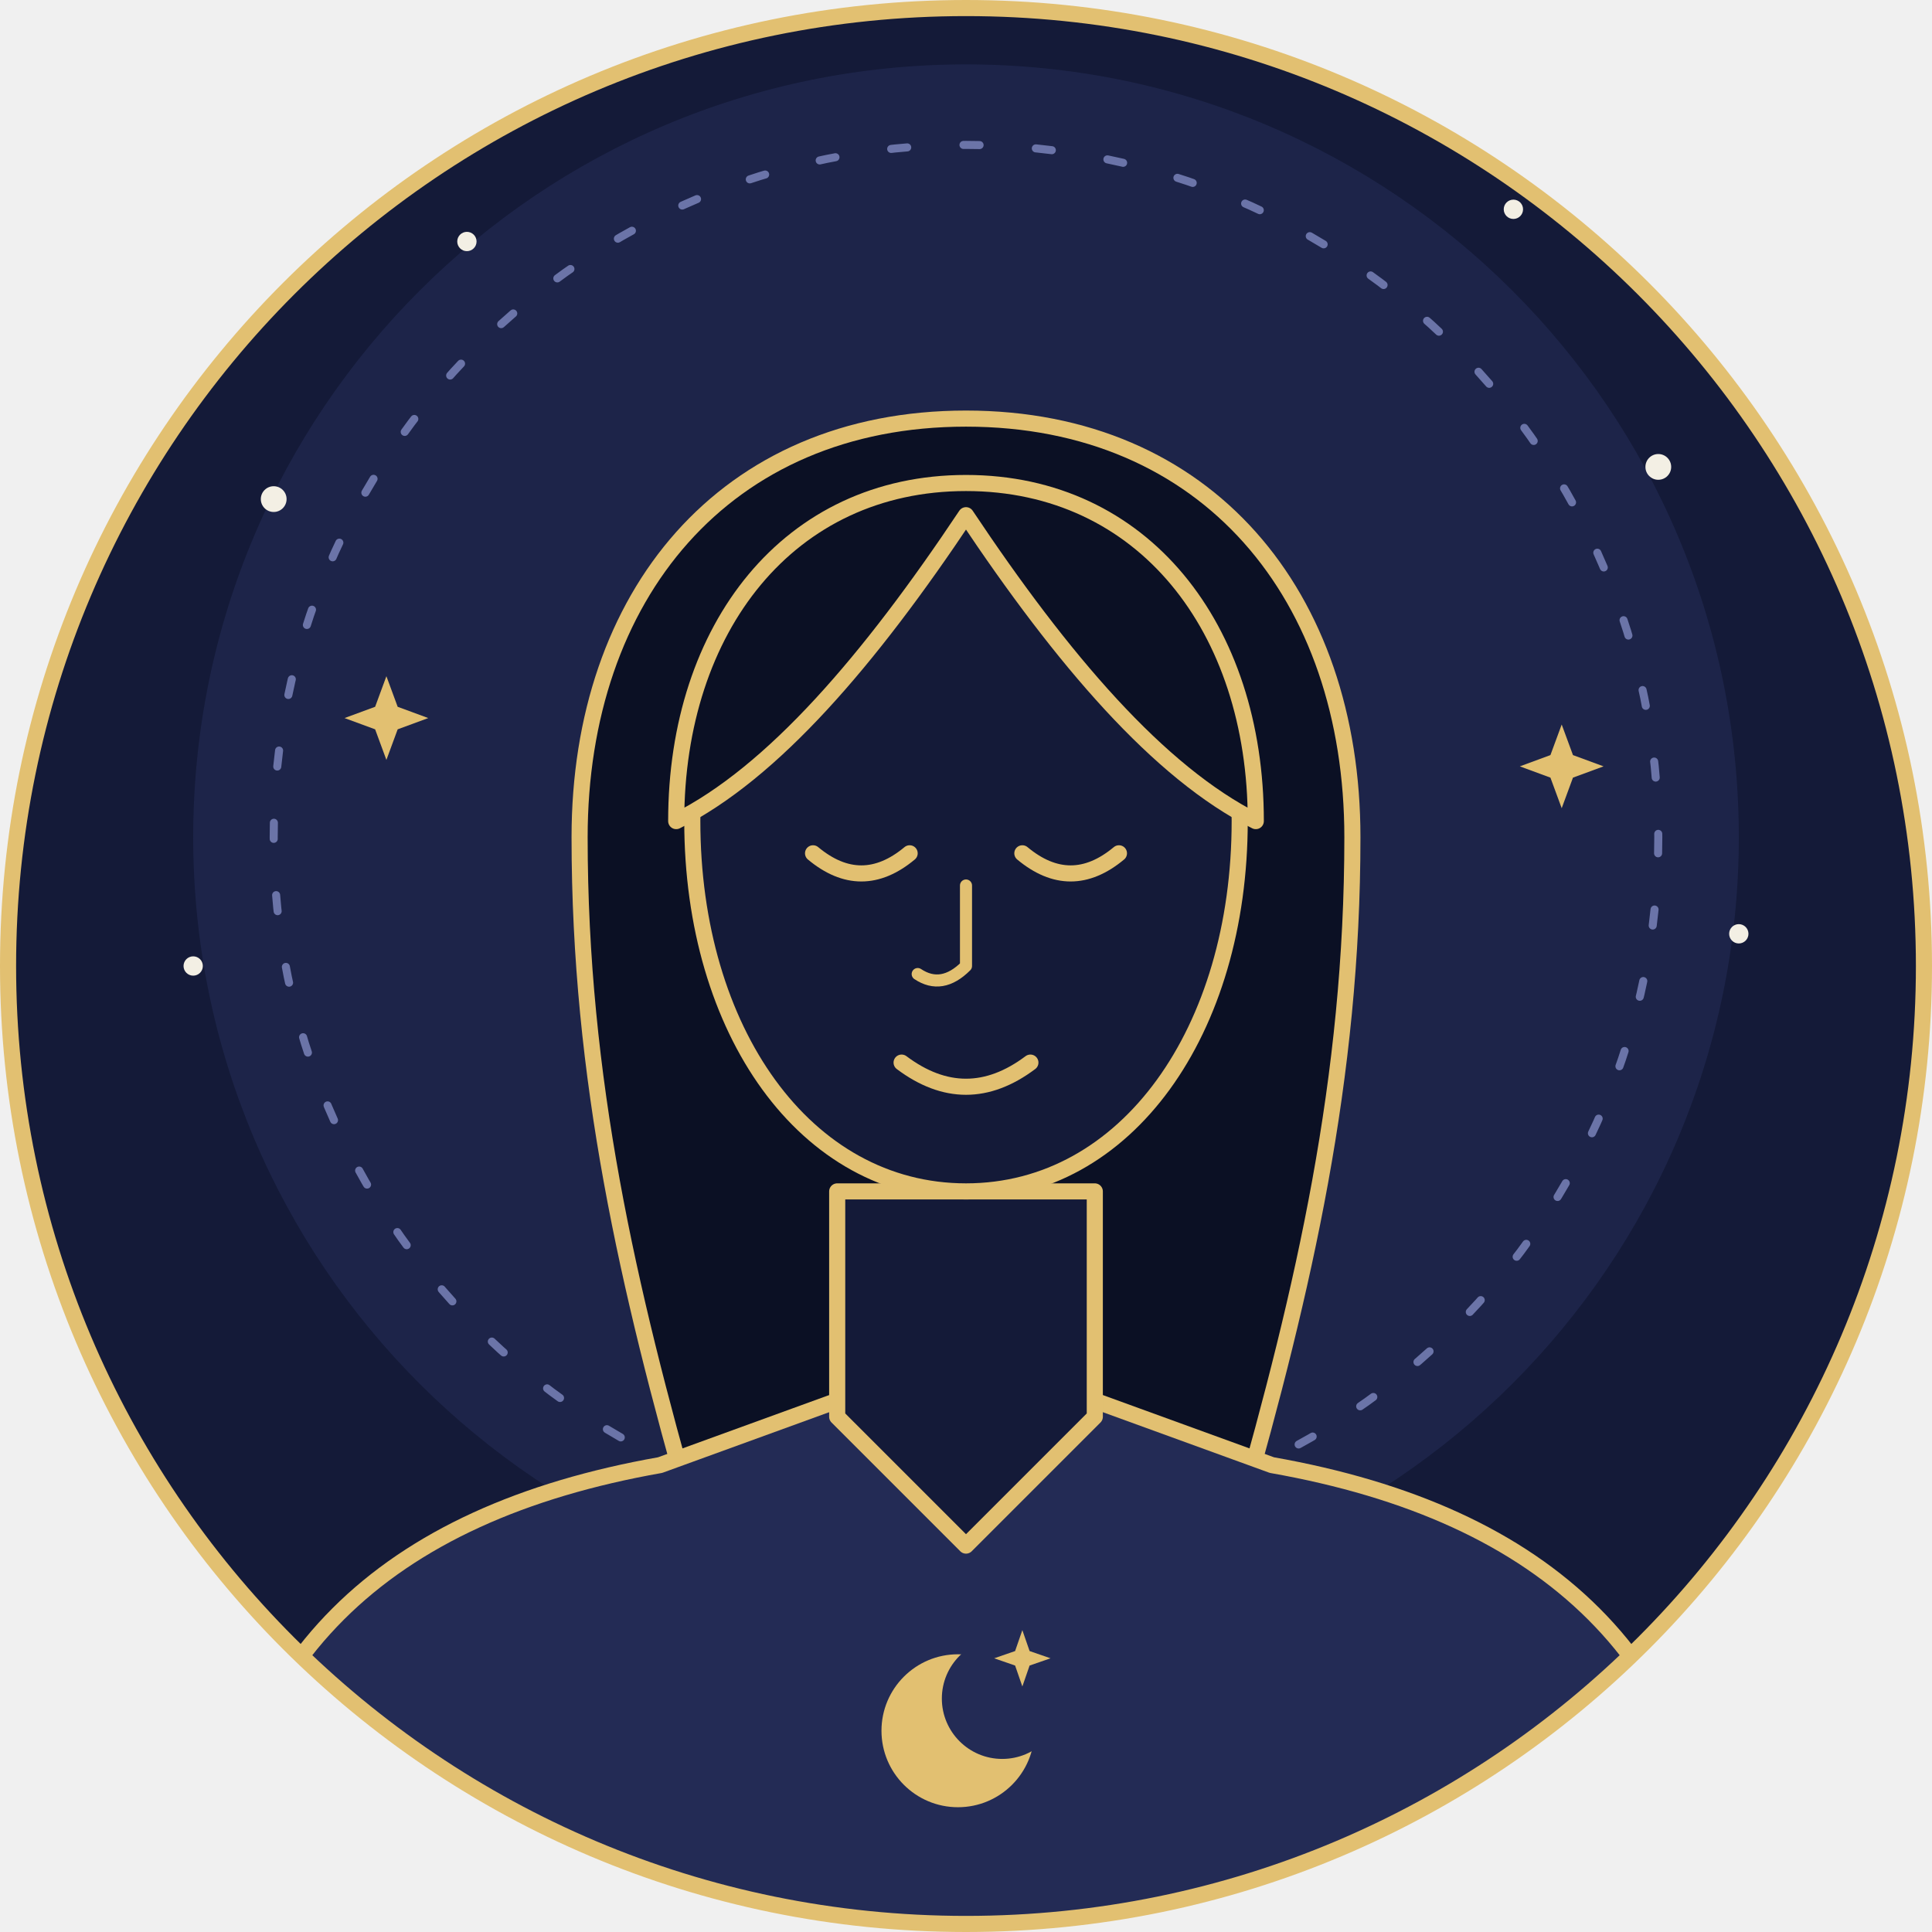
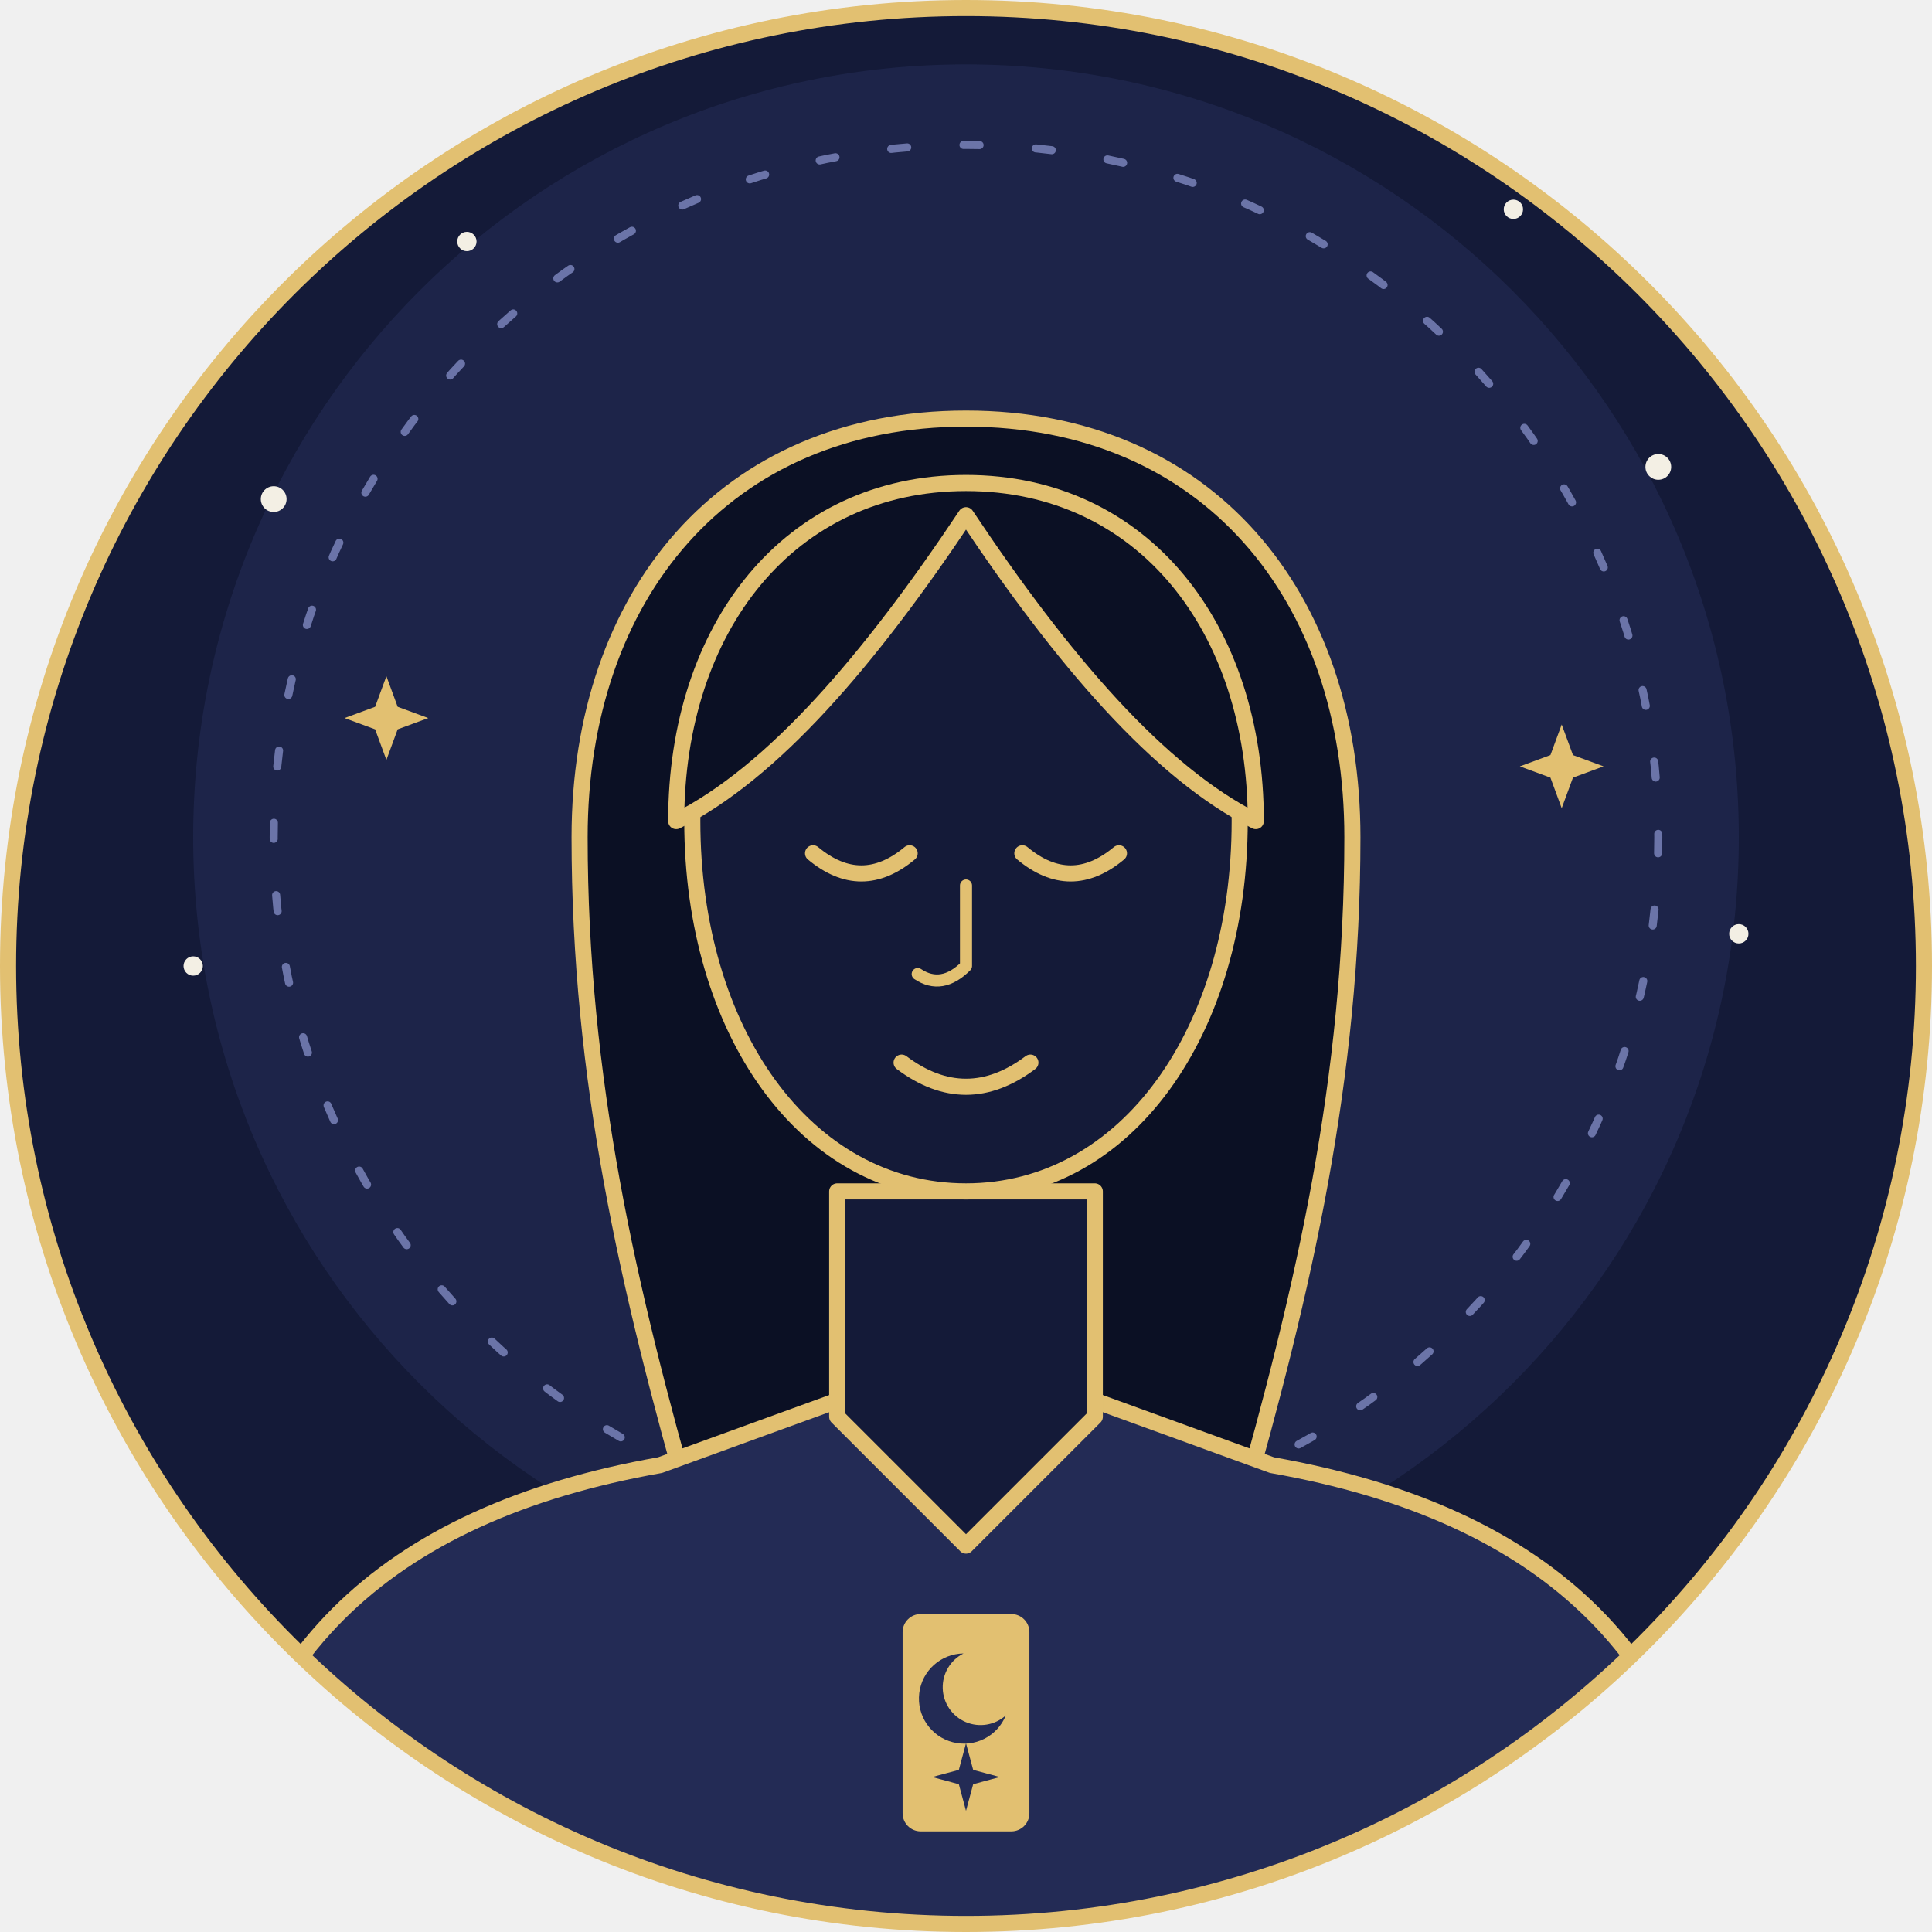
<svg xmlns="http://www.w3.org/2000/svg" viewBox="0 0 240 240" role="img" aria-labelledby="reader-title">
  <defs>
    <clipPath id="reader-clip">
      <circle cx="120" cy="120" r="119" />
    </clipPath>
-     <mask id="reader-moon">
-       <rect width="64" height="64" fill="#fff" />
-       <circle cx="41" cy="26" r="15" fill="#000" />
-     </mask>
  </defs>
  <g clip-path="url(#reader-clip)">
    <rect width="240" height="240" fill="#141a38" />
    <circle cx="120" cy="104" r="96" fill="#232b55" opacity="0.6" />
    <circle cx="120" cy="104" r="86" fill="none" stroke="#6b74a8" stroke-width="1" stroke-dasharray="2 7" stroke-linecap="round" />
    <g fill="#f3efe4">
      <circle cx="34" cy="62" r="1.6" />
      <circle cx="58" cy="30" r="1.2" />
      <circle cx="206" cy="58" r="1.6" />
      <circle cx="188" cy="26" r="1.2" />
      <circle cx="24" cy="120" r="1.2" />
      <circle cx="216" cy="116" r="1.2" />
    </g>
    <g fill="#e2c071">
      <path d="M48 84l1.4 3.8 3.8 1.4-3.8 1.4L48 94.4l-1.4-3.8-3.8-1.4 3.8-1.4Z" />
      <path d="M194 90l1.4 3.8 3.8 1.4-3.8 1.4-1.4 3.8-1.4-3.8-3.8-1.4 3.8-1.4Z" />
    </g>
    <path d="M120 52c-30 0-48 22-48 52 0 30 6 56 14 84h68c8-28 14-54 14-84 0-30-18-52-48-52z" fill="#0b1024" stroke="#e2c071" stroke-width="2" stroke-linejoin="round" />
    <path d="M26 240c2-34 22-52 56-58l22-8h32l22 8c34 6 54 24 56 58z" fill="#232b55" stroke="#e2c071" stroke-width="2" stroke-linejoin="round" />
    <path d="M104 148v28l16 16 16-16v-28z" fill="#141a38" stroke="#e2c071" stroke-width="2" stroke-linejoin="round" />
    <path d="M120 62c-22 0-34 18-34 40 0 26 14 46 34 46s34-20 34-46c0-22-12-40-34-40z" fill="#141a38" stroke="#e2c071" stroke-width="2" stroke-linejoin="round" />
    <path d="M84 102c0-24 14-42 36-42s36 18 36 42c-12-6-24-20-36-38-12 18-24 32-36 38z" fill="#0b1024" stroke="#e2c071" stroke-width="2" stroke-linejoin="round" />
    <g fill="none" stroke="#e2c071" stroke-width="2" stroke-linecap="round" stroke-linejoin="round">
      <path d="M101 106q6 5 12 0M127 106q6 5 12 0" />
      <path d="M120 110v10q-3 3-6 1" stroke-width="1.5" />
      <path d="M112 132q8 6 16 0" />
    </g>
    <g transform="translate(104 198) scale(0.5)">
-       <circle cx="30" cy="34" r="19" fill="#e2c071" mask="url(#reader-moon)" />
-       <path d="M46 9l1.8 5.2L53 16l-5.2 1.8L46 23l-1.8-5.2L39 16l5.2-1.8Z" fill="#e2c071" />
+       <path fill="#e2c071" fill-rule="evenodd" d="M20.75 5H43.25A4.5 4.5 0 0 1 47.75 9.5V54.5A4.5 4.5 0 0 1 43.25 59H20.75A4.5 4.5 0 0 1 16.25 54.5V9.5A4.5 4.5 0 0 1 20.75 5ZM41.89 30.19A11.2 11.2 0 1 1 31.38 14.8A9.4 9.4 0 1 0 41.89 30.19ZM32 37.1L33.78 43.72L40.4 45.5L33.78 47.28L32 53.9L30.22 47.28L23.6 45.5L30.22 43.72Z" />
    </g>
  </g>
  <circle cx="120" cy="120" r="119" fill="none" stroke="#e2c071" stroke-width="2" />
</svg>
